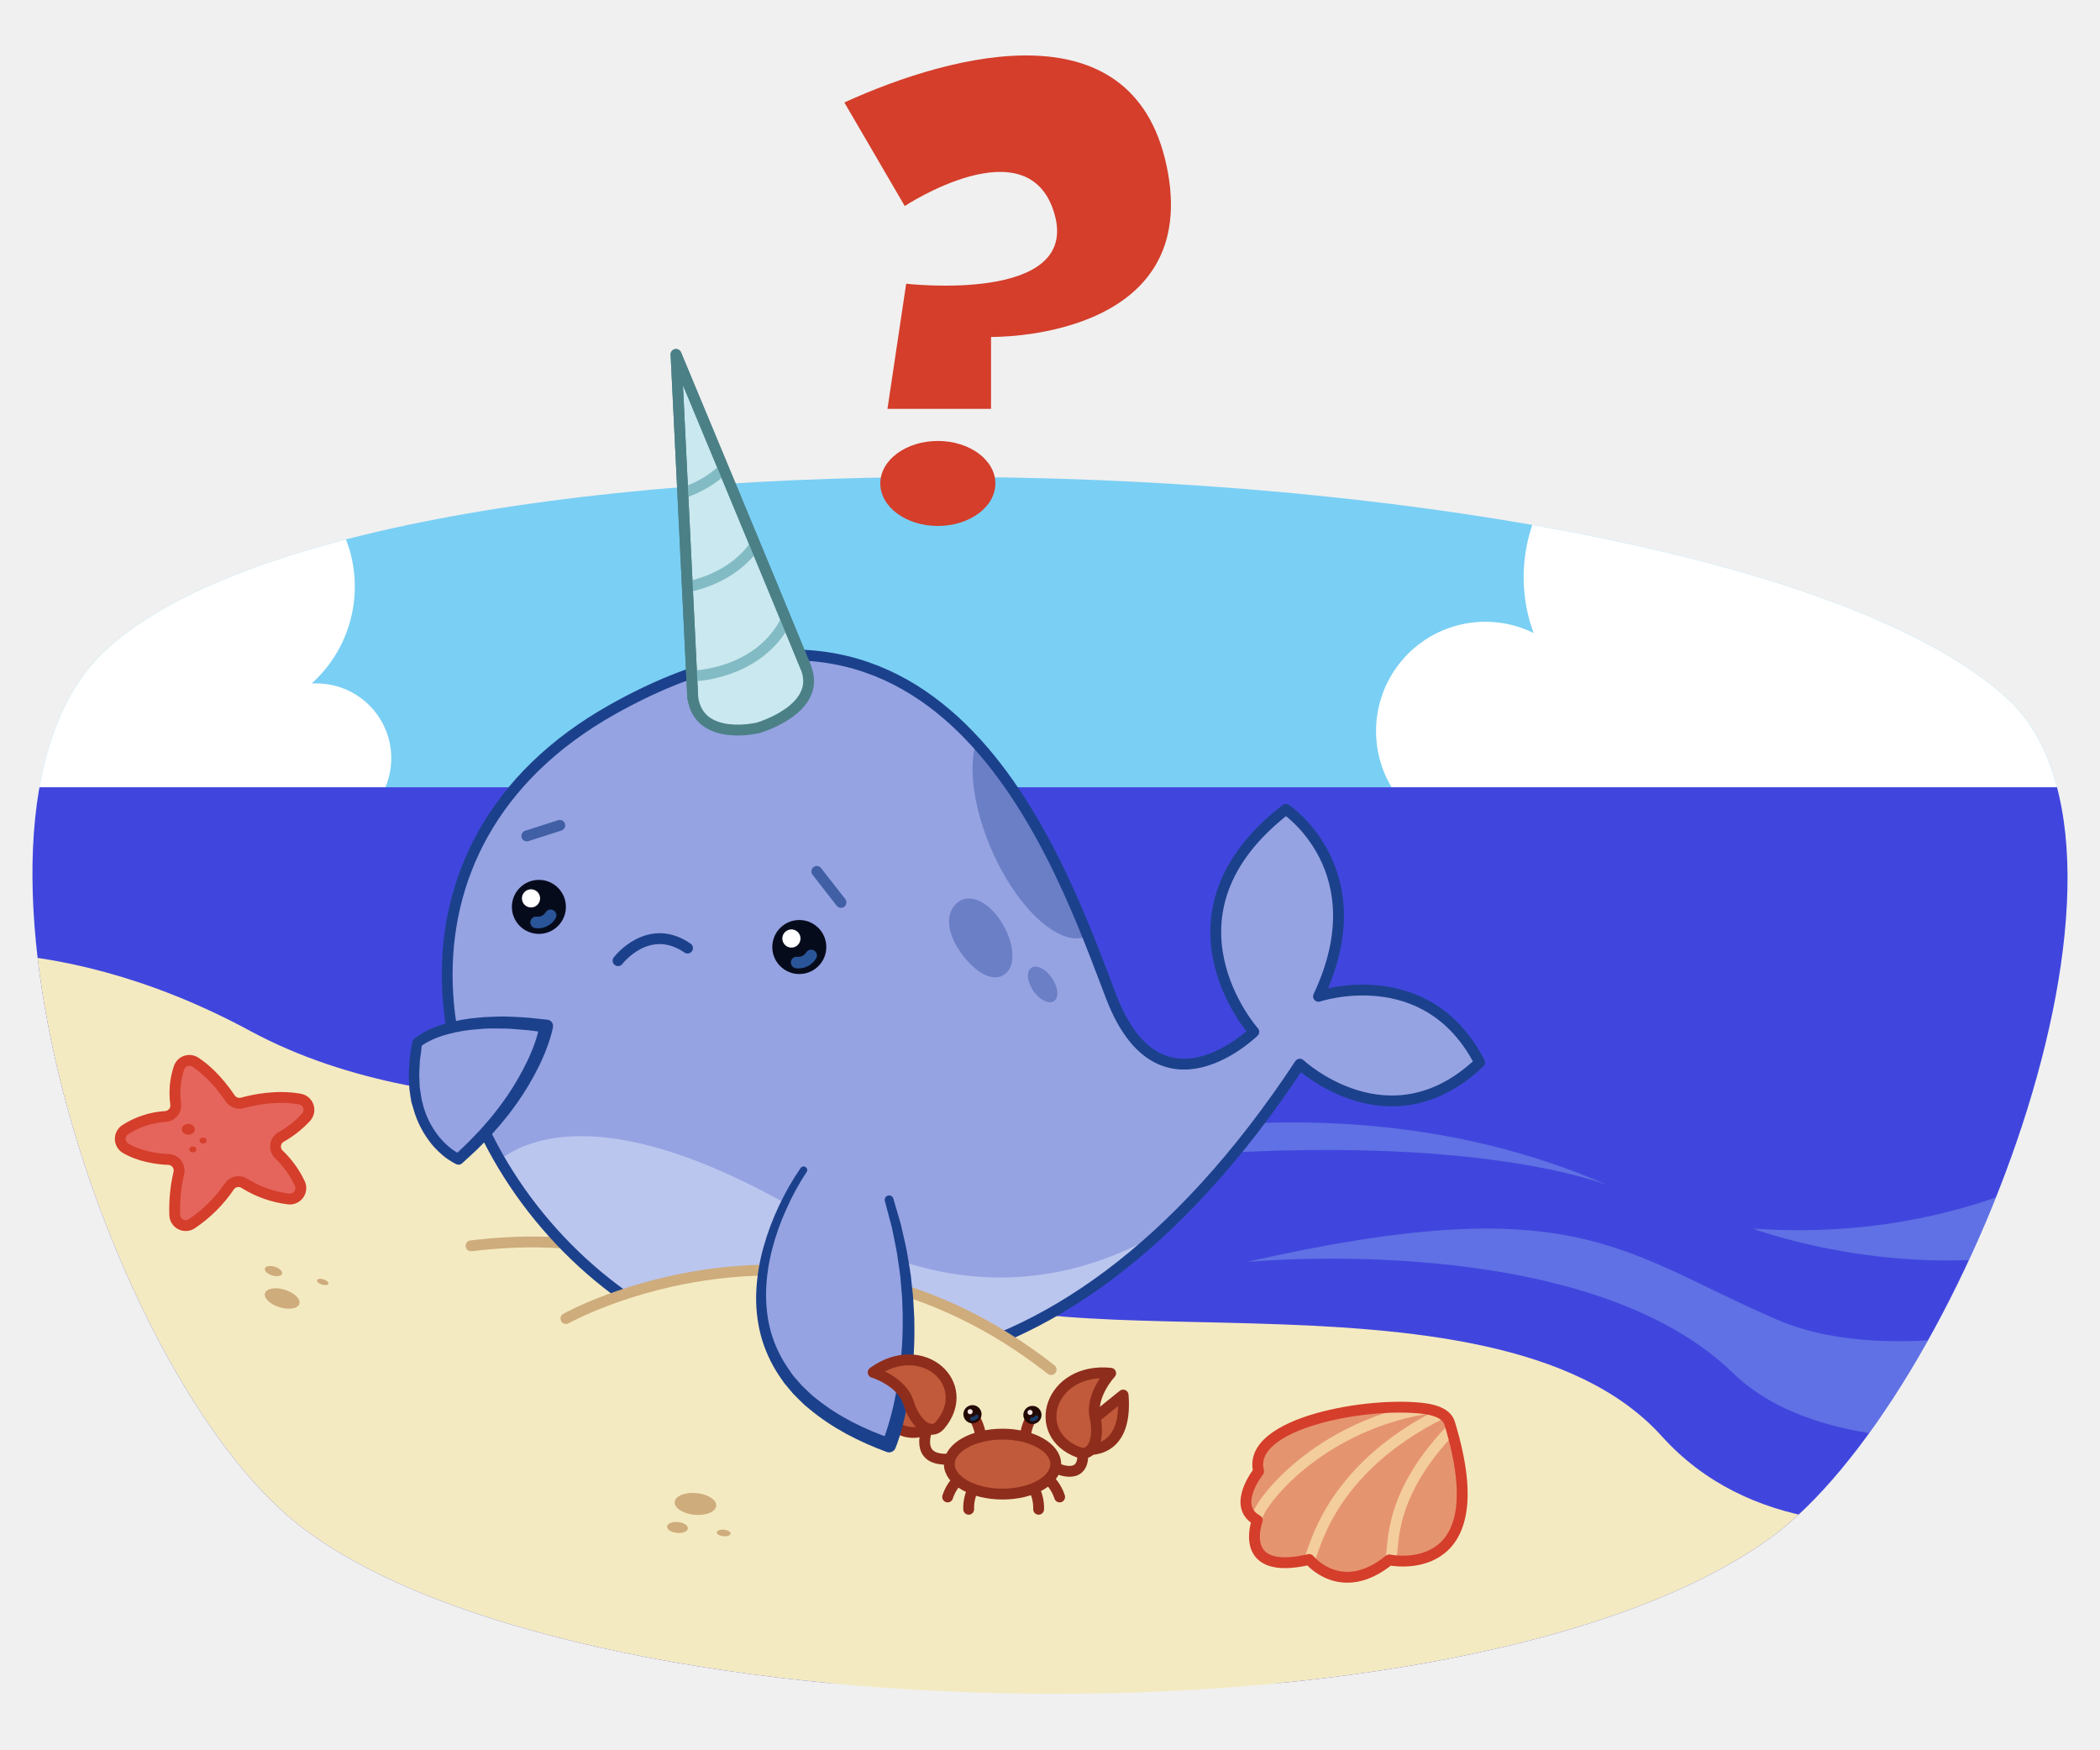
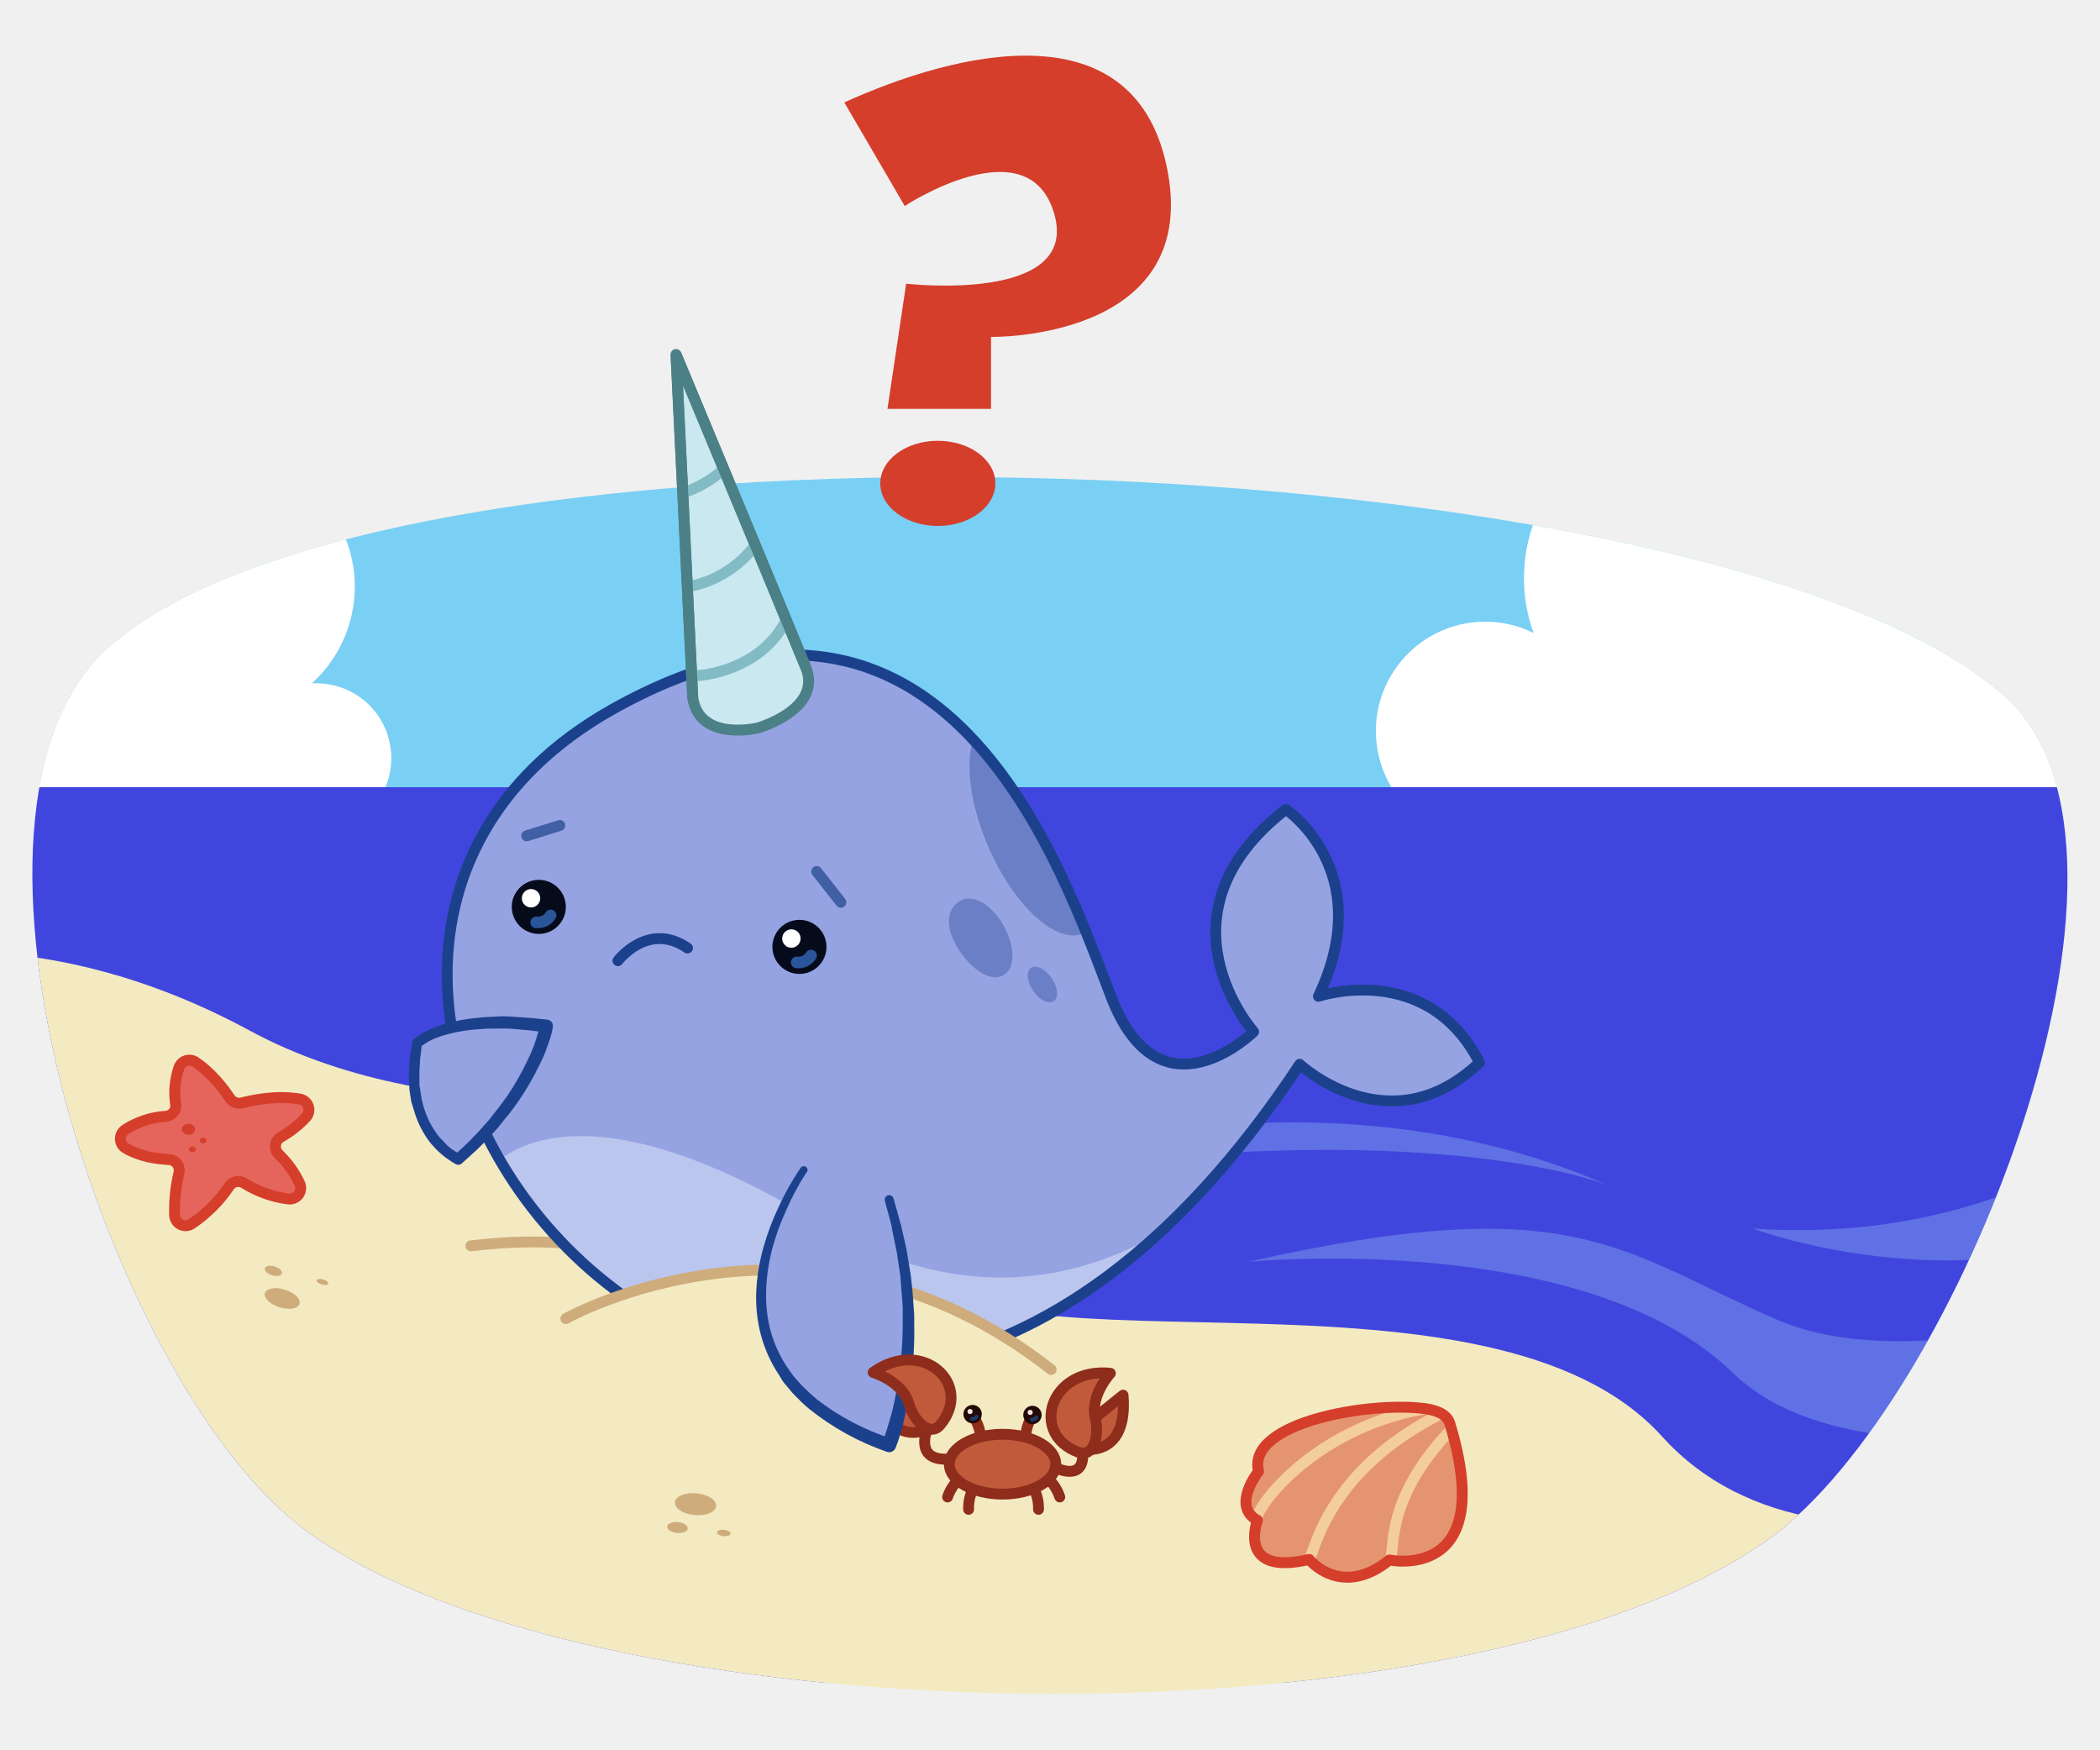
<svg xmlns="http://www.w3.org/2000/svg" viewBox="0 0 730 608">
  <defs>
-     <style>.cls-1,.cls-10,.cls-11,.cls-15,.cls-20,.cls-25,.cls-26,.cls-27,.cls-32{fill:none;}.cls-2{clip-path:url(#clip-path);}.cls-3{fill:#7acff4;}.cls-4{fill:#fff;}.cls-5{fill:#4046dd;}.cls-6{fill:#f4eac1;}.cls-7{opacity:0.4;}.cls-8{fill:#8eb2ed;}.cls-9{fill:#e59470;}.cls-10{stroke:#f4cd9d;}.cls-10,.cls-12{stroke-miterlimit:10;}.cls-10,.cls-12,.cls-15,.cls-28,.cls-32{stroke-width:3.77px;}.cls-11,.cls-12{stroke:#d43e2b;}.cls-11,.cls-15,.cls-20,.cls-24,.cls-25,.cls-26,.cls-27,.cls-28,.cls-32{stroke-linecap:round;stroke-linejoin:round;}.cls-11,.cls-20,.cls-24,.cls-25,.cls-26,.cls-27{stroke-width:3.77px;}.cls-12{fill:#e5655c;}.cls-13{fill:#d43e2b;}.cls-14{fill:#ceac7c;}.cls-15{stroke:#ceac7c;}.cls-16{fill:#96a3e2;}.cls-17{clip-path:url(#clip-path-2);}.cls-18{fill:#6b7fc6;}.cls-19{fill:#bbc6ef;}.cls-20,.cls-27{stroke:#1c418c;}.cls-21{fill:#1c418c;}.cls-22{fill:#060b1c;}.cls-23{fill:#2b5599;}.cls-24{fill:#cae8ef;}.cls-24,.cls-26{stroke:#4b8087;}.cls-25{stroke:#82bbc4;}.cls-27{opacity:0.7;}.cls-28{fill:#c15a3a;}.cls-28,.cls-32{stroke:#8e2d1c;}.cls-29{fill:#230906;}.cls-30{fill:#f4e4e4;}.cls-31{fill:#1a3b6b;}</style>
-     <clipPath id="clip-path">
-       <path class="cls-1" d="M37.34,225.4c99-89.61,559.88-73.53,660,17,59.4,53.72-17.08,245.3-82,292.2-105.42,76.16-418,69.56-512-5C36.88,476.91-25.56,282.32,37.34,225.4Z" />
+     <style>.a,.c,.d{fill:none}.h{fill:#fff}.q{stroke-width:3.8}.i{fill:#f4eac1}.j{fill:#8eb2ed}.c,.d,.l{stroke-width:3.77px}.c,.d,.l,.x{stroke-linecap:round;stroke-linejoin:round}.k{fill:#d43e2b}.m{fill:#ceac7c}.c{stroke:#ceac7c}.n{fill:#96a3e2}.o{fill:#6b7fc6}.d{stroke:#1c418c}.p{fill:#1c418c}.w{fill:#060b1c}.y{fill:#2b5599}.l{fill:#c15a3a;stroke:#8e2d1c}.r{fill:#230906}.u{fill:#f4e4e4}.v{fill:#1a3b6b}.aa{stroke:#4b8087}.ab{stroke:#d43e2b}</style>
+     <clipPath id="s">
+       <path d="M37.3 225.4c99-89.6 560-73.5 660 17 59.4 53.7-17 245.3-82 292.2-105.4 76.2-418 69.6-512-5-66.4-52.7-128.9-247.3-66-304.2z" class="a" />
    </clipPath>
-     <clipPath id="clip-path-2">
-       <path class="cls-1" d="M451.84,369.86c-172,260.76-406.1-29.29-239-123.24,116.5-65.5,156.5,56,173.5,100s49.5,12,49.5,12S399.67,318,447,281.29c0,0,32,21.33,11.34,65,0,0,37.66-12.67,56,23C483,399,451.84,369.86,451.84,369.86Z" />
+     <clipPath id="t">
+       <path d="M451.8 369.9c-172 260.7-406-29.3-239-123.3 116.5-65.5 156.5 56 173.5 100s49.5 12 49.5 12-36.1-40.6 11.2-77.3c0 0 32 21.3 11.3 65 0 0 37.7-12.7 56 23-31.3 29.7-62.5.6-62.5.6z" class="a" />
    </clipPath>
  </defs>
-   <g id="nellie5">
-     <g class="cls-2">
-       <rect class="cls-3" x="-28.27" y="153.81" width="816.61" height="119.81" />
-       <path class="cls-4" d="M752.34,286.87l-36-73.15L642,194.48A56.34,56.34,0,1,0,533.1,220a38,38,0,1,0,2.53,66.84Z" />
-       <path class="cls-4" d="M109.87,237.54c-.51,0-1,0-1.51,0a45.3,45.3,0,1,0-74.55-23.86c-29.23,2.63-61.5,5.24-67.47,4.49L-37,292.14l130.25-8.73a26,26,0,1,0,16.66-45.87Z" />
-       <rect class="cls-5" x="-19.66" y="273.62" width="772" height="311.33" />
-       <path class="cls-6" d="M-39,333.33s54-13.95,126,25c67.79,36.63,160.67,20.88,160.67,20.88s40.8,19.59,69.4,60.36,201.27-6.2,260.6,59.61,184,4.67,184,4.67l10.67,92-426.67,57.8-251.33-44S-57.66,483-58.33,481s-11.33-67.34-11.33-67.34Z" />
-       <g class="cls-7">
-         <path class="cls-8" d="M433.34,438.62s117.5-11.6,169,38.53c47.73,46.46,174.5,8.57,174.5,8.57l-4.5-44.3s-99.23,41.15-154.5,17.29C563.29,435.17,547.84,412.62,433.34,438.62Z" />
-         <path class="cls-8" d="M732.84,396.62s-46,35.79-123.5,30.4c0,0,55,20.6,111,5.6S732.84,396.62,732.84,396.62Z" />
-         <path class="cls-8" d="M559.34,412.12s-66.5-28-231.5,0C327.84,412.12,446.84,362.62,559.34,412.12Z" />
-       </g>
+   <g clip-path="url(#s)">
+     <path fill="#7acff4" d="M-28.3 153.8h816.6v119.8H-28.3z" />
+     <path d="M752.3 286.9l-36-73.2-74.3-19.2A56.3 56.3 0 1 0 533.1 220a38 38 0 1 0 2.5 66.8zm-642.4-49.4h-1.5a45.3 45.3 0 1 0-74.6-23.8 777.8 777.8 0 0 1-67.5 4.5l-3.3 74 130.3-8.8a26 26 0 1 0 16.6-45.9z" class="h" />
+     <path fill="#4046dd" d="M-19.7 273.6h772v311.3h-772z" />
+     <path d="M-39 333.3s54-14 126 25c67.8 36.7 160.7 21 160.7 21s40.8 19.5 69.4 60.3 201.2-6.2 260.6 59.6 184 4.7 184 4.7l10.6 92-426.6 57.8-251.4-44S-57.7 483-58.3 481s-11.4-67.3-11.4-67.3z" class="i" />
+     <g opacity=".4">
+       <path d="M433.3 438.6s117.5-11.6 169 38.5c47.8 46.5 174.5 8.6 174.5 8.6l-4.5-44.3s-99.2 41.2-154.5 17.3c-54.5-23.5-70-46-184.5-20z" class="j" />
+       <path d="M732.8 396.6s-46 35.8-123.5 30.4c0 0 55 20.6 111 5.6s12.5-36 12.5-36zm-173.5 15.5s-66.5-28-231.5 0c0 0 119-49.5 231.5 0z" class="j" />
    </g>
-     <path class="cls-9" d="M495.36,489.6c-16.18-.42-59.4-.52-57.84,21.79,0,0-9.62,12-.46,17,0,0-7.39,19.57,18.06,13.63,0,0,11,13.81,27.84.15,0,0,37.88,8.06,21-47.38C503.1,491.7,499.7,489.72,495.36,489.6Z" />
-     <path class="cls-10" d="M483,542.15c2.52-1.44-3.11-19.7,21.51-45.38" />
-     <path class="cls-10" d="M455.12,542c1.75-2.07,5.87-30.84,46.14-50.82" />
-     <path class="cls-10" d="M437.06,528.37c-2.14-2.18,18-31.7,58.3-38.77" />
-     <path class="cls-11" d="M495.36,489.6c-19-2.64-62.21,4.74-57.84,21.79,0,0-9.62,12-.46,17,0,0-7.39,19.57,18.06,13.63,0,0,11,13.81,27.84.15,0,0,37.88,8.06,21-47.38C503.1,491.7,499.66,490.2,495.36,489.6Z" />
-     <path class="cls-12" d="M61.07,383.65a27.33,27.33,0,0,1,1.16-12.51,3.79,3.79,0,0,1,5.63-2c3,1.94,7.44,5.66,12.17,12.62a3.85,3.85,0,0,0,4.18,1.58c4-1.11,12-2.78,20.06-1.34a3.81,3.81,0,0,1,2.09,6.35,35.24,35.24,0,0,1-8.56,6.78,3.82,3.82,0,0,0-.87,6.11,33.68,33.68,0,0,1,7.31,10.14,3.81,3.81,0,0,1-4,5.33,37.42,37.42,0,0,1-15.21-5.38,3.83,3.83,0,0,0-5.29,1,48.08,48.08,0,0,1-13.07,13,3.81,3.81,0,0,1-5.92-2.9,55.72,55.72,0,0,1,1.41-14.74A3.82,3.82,0,0,0,58.64,403c-4-.17-10-1-15-3.92a3.81,3.81,0,0,1-.09-6.45,29,29,0,0,1,13.93-4.58A3.84,3.84,0,0,0,61.07,383.65Z" />
-     <ellipse class="cls-13" cx="65.46" cy="392.5" rx="2.25" ry="1.88" />
-     <ellipse class="cls-13" cx="70.59" cy="396.39" rx="1.02" ry="1.23" transform="translate(-328.53 449.44) rotate(-87.47)" />
-     <ellipse class="cls-13" cx="67.02" cy="399.45" rx="1.02" ry="1.23" transform="translate(-334.99 448.81) rotate(-87.47)" />
-     <ellipse class="cls-14" cx="98.09" cy="451.29" rx="3.17" ry="6.25" transform="translate(-361.96 410.76) rotate(-72.7)" />
-     <ellipse class="cls-14" cx="95.07" cy="441.77" rx="1.58" ry="3.13" transform="translate(-354.99 401.18) rotate(-72.7)" />
-     <ellipse class="cls-14" cx="112.2" cy="445.54" rx="0.95" ry="2.07" transform="translate(-346.55 420.2) rotate(-72.7)" />
-     <ellipse class="cls-14" cx="241.74" cy="522.68" rx="3.79" ry="7.24" transform="translate(-301.36 714.19) rotate(-84.6)" />
-     <ellipse class="cls-14" cx="235.49" cy="530.85" rx="1.9" ry="3.62" transform="translate(-315.15 715.38) rotate(-84.6)" />
-     <ellipse class="cls-14" cx="251.57" cy="532.77" rx="1.14" ry="2.4" transform="translate(-302.5 733.12) rotate(-84.6)" />
-     <path class="cls-15" d="M163.74,433c15.61-1.82,36.34-2.79,59.34,3.84" />
-     <path class="cls-16" d="M451.84,369.86c-172,260.76-406.1-29.29-239-123.24,116.5-65.5,156.5,56,173.5,100s49.5,12,49.5,12S399.67,318,447,281.29c0,0,32,21.33,11.34,65,0,0,37.66-12.67,56,23C483,399,451.84,369.86,451.84,369.86Z" />
-     <g class="cls-17">
-       <ellipse class="cls-18" cx="360.33" cy="286.78" rx="18.34" ry="40.74" transform="matrix(0.92, -0.4, 0.4, 0.92, -84.68, 168.26)" />
-       <path class="cls-18" d="M350,338c-4.7,4.53-11.89-.75-16.49-7.57s-4.94-13.8-.17-17.12c3.71-2.59,9.78-.29,14.38,6.53S353.3,334.74,350,338Z" />
-       <ellipse class="cls-18" cx="362.45" cy="342.15" rx="3.94" ry="7" transform="translate(-129.82 264.02) rotate(-34.33)" />
-       <path class="cls-19" d="M167,410.12s23.07-42.5,117,14.5S442.34,394.9,442.34,394.9l-36,81.11-162,35.61-95.52-32.5-14-32Z" />
-     </g>
-     <path class="cls-20" d="M451.84,369.86c-172,260.76-406.1-29.29-239-123.24,116.5-65.5,156.5,56,173.5,100s49.5,12,49.5,12S399.67,318,447,281.29c0,0,32,21.33,11.34,65,0,0,37.66-12.67,56,23C483,399,451.84,369.86,451.84,369.86Z" />
-     <path class="cls-16" d="M145,362.62s10.45-10.8,45-6c0,0-3.66,22.55-30.66,46.32C159.34,402.94,139,394.29,145,362.62Z" />
-     <path class="cls-21" d="M143.4,361.79a3.26,3.26,0,0,1,.51-.63l.17-.14.33-.29.66-.5c.44-.31.88-.61,1.33-.89s.9-.53,1.36-.78l1.38-.69a40.59,40.59,0,0,1,5.72-2.11,59.16,59.16,0,0,1,11.8-2.1c2-.23,4-.21,6-.32s3.95,0,5.93.07,3.94.22,5.9.38l5.87.64h0a2.17,2.17,0,0,1,1.88,2.41l0,.14a34.8,34.8,0,0,1-.94,3.69c-.37,1.16-.74,2.33-1.18,3.46l-.65,1.7-.71,1.67c-.46,1.12-1,2.2-1.52,3.29a95.8,95.8,0,0,1-7.36,12.39c-1.41,1.94-2.79,3.9-4.34,5.73-.76.92-1.48,1.88-2.28,2.76l-2.39,2.68c-.78.9-1.63,1.75-2.47,2.6l-2.52,2.54c-1.72,1.65-3.51,3.23-5.26,4.85h0a1.78,1.78,0,0,1-1.95.31,15.12,15.12,0,0,1-1.47-.78,14.79,14.79,0,0,1-1.32-.84,12.83,12.83,0,0,1-1.25-.9c-.4-.33-.83-.62-1.2-1a26.18,26.18,0,0,1-2.21-2.13l-1-1.12-.94-1.2a33.63,33.63,0,0,1-5.43-10.81L143,383c-.22-1-.31-2-.47-3l-.21-1.49a14.71,14.71,0,0,1-.09-1.49l-.13-3c0-2,.18-4,.27-5.93C142.67,366,143,363.88,143.4,361.79Zm3.21,1.67c-.17,1.69-.38,3.35-.63,5-.07,1.85-.25,3.7-.23,5.54l.12,2.76c0,.46,0,.92.08,1.37l.21,1.36c.15.9.23,1.82.43,2.7l.68,2.64a29.9,29.9,0,0,0,4.84,9.59l.83,1.06.91,1a22.46,22.46,0,0,0,1.93,1.85c.33.31.7.56,1,.84a11.22,11.22,0,0,0,1.08.77,10.85,10.85,0,0,0,1.11.7,10.43,10.43,0,0,0,1.06.57l-2,.32h0c1.68-1.6,3.39-3.15,5-4.77l2.4-2.5c.81-.83,1.62-1.66,2.36-2.54l2.28-2.62c.77-.86,1.44-1.8,2.17-2.69,1.46-1.78,2.77-3.69,4.11-5.56a93,93,0,0,0,6.87-11.92c.48-1,1-2.06,1.4-3.12l.65-1.58.59-1.6c.4-1.07.73-2.15,1-3.22s.61-2.21.78-3.15l1.88,2.55h0l-5.68-.71c-1.89-.19-3.79-.31-5.69-.47s-3.79-.15-5.69-.17-3.79,0-5.66.21a54.7,54.7,0,0,0-11.08,1.76,36.29,36.29,0,0,0-5.2,1.81l-1.23.59c-.4.2-.78.43-1.17.64s-.75.47-1.11.71l-.5.37-.22.18-.11.09A1,1,0,0,0,146.61,363.46Z" />
-     <circle class="cls-22" cx="187.33" cy="315.2" r="9.39" />
-     <circle class="cls-4" cx="184.59" cy="312.24" r="3.16" />
-     <path class="cls-23" d="M192.43,316.41a2,2,0,0,0-2.76.69,3.16,3.16,0,0,1-3.06,1.49,2,2,0,1,0-.49,4,8.81,8.81,0,0,0,1,.06,7.09,7.09,0,0,0,6-3.47A2,2,0,0,0,192.43,316.41Z" />
-     <circle class="cls-22" cx="277.85" cy="329.15" r="9.39" />
-     <circle class="cls-4" cx="275.11" cy="326.19" r="3.16" />
-     <path class="cls-23" d="M283,330.36a2,2,0,0,0-2.76.69,3.16,3.16,0,0,1-3.06,1.49,2,2,0,0,0-.49,4,7.17,7.17,0,0,0,7-3.41A2,2,0,0,0,283,330.36Z" />
-     <path class="cls-24" d="M240.81,242.42C239.11,208,235,123.19,235,123.19s32.79,78.67,45,108.48c6.28,14.79-16.47,21.3-16.47,21.3S243,258,240.81,242.42Z" />
-     <path class="cls-25" d="M241,234.9c4.12-.05,23.24-2.27,32-18.76" />
-     <path class="cls-25" d="M238.9,204c6.74-1.39,16.85-5.06,23.48-14.3" />
-     <path class="cls-25" d="M237.32,171.34a38.21,38.21,0,0,0,14.09-8.16" />
-     <path class="cls-26" d="M240.81,242.42C239.11,208,235,123.19,235,123.19s32.79,78.67,45,108.48" />
-     <line class="cls-27" x1="283.93" y1="302.87" x2="292.34" y2="313.64" />
-     <line class="cls-27" x1="183.13" y1="290.54" x2="194.59" y2="286.87" />
-     <path class="cls-6" d="M196.72,458.29s85.06-47.9,168.67,17.72-181,26.28-181,26.28Z" />
-     <path class="cls-15" d="M196.72,458.29s85.06-47.9,168.67,17.72" />
-     <path class="cls-28" d="M324.54,495.38s-11.83,9.86-21-9.66l18.64,2.95Z" />
-     <path class="cls-16" d="M279.34,406.62S231,474.29,309,502.29c0,0,15.34-36.33,0-85.33" />
-     <path class="cls-21" d="M280.38,407.37a89.41,89.41,0,0,0-7.06,12.95,84.85,84.85,0,0,0-4.91,13.91c-2.44,9.48-3,19.52-.4,28.8a43.65,43.65,0,0,0,6.19,12.9l1,1.47.53.73.59.67,2.37,2.72c.85.85,1.74,1.66,2.61,2.5.45.4.86.84,1.33,1.22l1.42,1.12c7.56,6.05,16.47,10.41,25.74,13.62h0l-3.09,1.35c.29-.71.62-1.56.9-2.37s.56-1.66.83-2.5c.55-1.67,1-3.39,1.45-5.09s.87-3.43,1.19-5.18.71-3.48,1-5.24a133.94,133.94,0,0,0,1.73-21.27c0-.89,0-1.78,0-2.67l-.09-2.68c-.05-1.78-.09-3.57-.29-5.34l-.46-5.34c-.21-1.77-.49-3.53-.74-5.3-.41-3.56-1.27-7-1.95-10.55l-.27-1.31c-.1-.44-.23-.86-.34-1.3l-.69-2.59-1.39-5.19,0-.09a1.53,1.53,0,0,1,2.94-.82l1.54,5.26.76,2.63c.13.44.26.88.38,1.32l.3,1.34c.78,3.57,1.72,7.11,2.23,10.74.29,1.81.62,3.61.87,5.42l.59,5.46c.24,1.82.32,3.65.42,5.48l.15,2.75c.05.91.1,1.83.08,2.75a137,137,0,0,1-1.31,22c-.22,1.83-.55,3.64-.88,5.45s-.74,3.61-1.12,5.42c-.2.9-.45,1.79-.68,2.69s-.46,1.79-.73,2.68-.52,1.78-.83,2.67-.59,1.75-1,2.72a2.39,2.39,0,0,1-3.08,1.36h0c-9.56-3.52-18.85-8.26-26.82-14.9l-1.5-1.23c-.5-.42-.94-.9-1.41-1.35-.92-.92-1.86-1.81-2.76-2.75l-2.52-3-.62-.75-.56-.81-1.11-1.61a47.4,47.4,0,0,1-6.46-14.2,51.28,51.28,0,0,1-1.54-15.43,68.5,68.5,0,0,1,2.5-15.16,88.93,88.93,0,0,1,5.35-14.29,92.25,92.25,0,0,1,7.58-13.25,1.28,1.28,0,0,1,2.11,1.44Z" />
-     <ellipse class="cls-28" cx="348.5" cy="508.87" rx="18.5" ry="10.42" />
-     <path class="cls-28" d="M377,503.71s15.17,2.66,13.42-18.84l-14.7,11.84Z" />
-     <path class="cls-28" d="M375,504.79c-17.25-6.33-10.08-29.67,11.09-27.5,0,0-7.12,7.58-5.42,15.25S379.74,506.53,375,504.79Z" />
-     <path class="cls-28" d="M326.81,495.32c11.82-14.08-6-30.75-23.29-18.34,0,0,9.94,3,12.28,10.54S323.57,499.19,326.81,495.32Z" />
-     <path class="cls-28" d="M332.91,514.47a15.08,15.08,0,0,0-3.49,5.82" />
-     <path class="cls-28" d="M338.12,491.79s2.68,3.81,2.68,7.61" />
-     <path class="cls-28" d="M359.24,491.53s-2.68,3.81-2.68,7.61" />
-     <path class="cls-28" d="M338.06,517.92a15,15,0,0,0-1.33,6.65" />
-     <path class="cls-28" d="M364.87,514.47a15.12,15.12,0,0,1,3.48,5.82" />
-     <path class="cls-28" d="M359.71,517.92a15.08,15.08,0,0,1,1.34,6.65" />
-     <circle class="cls-29" cx="338.05" cy="491.53" r="3.16" />
-     <circle class="cls-30" cx="337.23" cy="490.64" r="0.89" />
-     <path class="cls-31" d="M339.82,491.77a.64.64,0,0,0-.88.22,1,1,0,0,1-1,.48.64.64,0,0,0-.15,1.28l.33,0a2.27,2.27,0,0,0,1.91-1.11A.64.64,0,0,0,339.82,491.77Z" />
-     <circle class="cls-29" cx="358.89" cy="491.79" r="3.16" />
-     <circle class="cls-30" cx="358.06" cy="490.9" r="0.89" />
-     <path class="cls-31" d="M360.65,492a.65.65,0,0,0-.88.22,1,1,0,0,1-1,.48.65.65,0,0,0-.72.56.64.64,0,0,0,.56.72l.33,0a2.3,2.3,0,0,0,1.92-1.11A.65.65,0,0,0,360.65,492Z" />
-     <path class="cls-32" d="M322.4,496.48s-5,11.48,7.6,10.64" />
-     <path class="cls-32" d="M366.87,510.13s9.55,4.83,9.55-4.44" />
-     <path class="cls-20" d="M214.84,333.9s10.5-13.77,24.16-4.38" />
-     <path class="cls-13" d="M293.51,35.61l21,36s43.12-28.45,52.06,2.78S315,98.61,315,98.61l-6.5,43.5h36v-25s72,1.33,61.5-57.08S332,18.11,293.51,35.61Z" />
-     <ellipse class="cls-13" cx="326.01" cy="168.03" rx="20" ry="14.77" />
  </g>
+   <path fill="#e59470" d="M495.4 489.6c-16.2-.4-59.4-.5-57.9 21.8 0 0-9.6 12-.4 17 0 0-7.4 19.6 18 13.6 0 0 11 13.8 27.9.2 0 0 37.8 8 21-47.4-.9-3.1-4.3-5-8.6-5.2z" />
+   <path fill="none" stroke="#f4cd9d" stroke-miterlimit="10" stroke-width="3.8" d="M483 542.1c2.5-1.4-3.1-19.7 21.5-45.3M455.1 542c1.8-2 5.9-30.8 46.2-50.8M437 528.4c-2-2.2 18-31.7 58.4-38.8" />
+   <path d="M495.4 489.6c-19-2.6-62.2 4.7-57.9 21.8 0 0-9.6 12-.4 17 0 0-7.4 19.6 18 13.6 0 0 11 13.8 27.9.2 0 0 37.8 8 21-47.4-.9-3.1-4.3-4.6-8.6-5.2z" class="a x q ab" />
+   <path fill="#e5655c" stroke-miterlimit="10" d="M61 383.6a27.3 27.3 0 0 1 1.2-12.5 3.8 3.8 0 0 1 5.7-2c3 2 7.4 5.7 12.1 12.7a3.9 3.9 0 0 0 4.2 1.5c4-1 12-2.7 20-1.3a3.8 3.8 0 0 1 2.2 6.3 35.2 35.2 0 0 1-8.6 6.8 3.8 3.8 0 0 0-.9 6.1 33.7 33.7 0 0 1 7.3 10.2 3.8 3.8 0 0 1-4 5.3 37.4 37.4 0 0 1-15.2-5.4 3.8 3.8 0 0 0-5.3 1 48 48 0 0 1-13 13 3.8 3.8 0 0 1-6-2.9 55.7 55.7 0 0 1 1.5-14.7 3.8 3.8 0 0 0-3.6-4.7c-4-.2-10-1-15-4a3.8 3.8 0 0 1 0-6.4 29 29 0 0 1 13.9-4.6 3.8 3.8 0 0 0 3.6-4.4z" class="ab q" />
+   <ellipse cx="65.5" cy="392.5" class="k" rx="2.3" ry="1.9" />
+   <ellipse cx="70.6" cy="396.4" class="k" rx="1" ry="1.2" transform="rotate(-87.5 70.6 396.4)" />
+   <ellipse cx="67" cy="399.4" class="k" rx="1" ry="1.2" transform="rotate(-87.5 67 399.5)" />
+   <ellipse cx="98.1" cy="451.3" class="m" rx="3.2" ry="6.3" transform="rotate(-72.7 98.1 451.3)" />
+   <ellipse cx="95.1" cy="441.8" class="m" rx="1.6" ry="3.1" transform="rotate(-72.7 95 441.8)" />
+   <ellipse cx="112.2" cy="445.5" class="m" rx=".9" ry="2.1" transform="rotate(-72.7 112.2 445.6)" />
+   <ellipse cx="241.7" cy="522.7" class="m" rx="3.8" ry="7.2" transform="rotate(-84.6 241.8 522.7)" />
+   <ellipse cx="235.5" cy="530.9" class="m" rx="1.9" ry="3.6" transform="rotate(-84.6 235.5 530.9)" />
+   <ellipse cx="251.6" cy="532.8" class="m" rx="1.1" ry="2.4" transform="rotate(-84.6 251.6 532.8)" />
+   <path d="M163.7 433c15.7-1.8 36.4-2.8 59.4 3.8" class="c" />
+   <path d="M451.8 369.9c-172 260.7-406-29.3-239-123.3 116.5-65.5 156.5 56 173.5 100s49.5 12 49.5 12-36.1-40.6 11.2-77.3c0 0 32 21.3 11.3 65 0 0 37.7-12.7 56 23-31.3 29.7-62.5.6-62.5.6z" class="n" />
+   <g clip-path="url(#t)">
+     <ellipse cx="360.3" cy="286.8" class="o" rx="18.3" ry="40.7" transform="rotate(-23.5 361 286.8)" />
+     <path d="M350 338c-4.7 4.5-11.9-.8-16.5-7.6s-5-13.8-.2-17c3.7-2.7 9.8-.4 14.4 6.4s5.6 15 2.3 18.2z" class="o" />
+     <ellipse cx="362.4" cy="342.1" class="o" rx="3.9" ry="7" transform="rotate(-34.3 362.5 342.2)" />
+     <path fill="#bbc6ef" d="M167 410.1s23-42.5 117 14.5S442.3 395 442.3 395l-36 81.1-162 35.6-95.5-32.5-14-32z" />
+   </g>
+   <path d="M451.8 369.9c-172 260.7-406-29.3-239-123.3 116.5-65.5 156.5 56 173.5 100s49.5 12 49.5 12-36.1-40.6 11.2-77.3c0 0 32 21.3 11.3 65 0 0 37.7-12.7 56 23-31.3 29.7-62.5.6-62.5.6z" class="d" />
+   <path d="M145 362.6s10.4-10.8 45-6c0 0-3.7 22.6-30.7 46.3 0 0-20.3-8.6-14.3-40.3z" class="n" />
+   <path d="M143.4 361.8a3.3 3.3 0 0 1 .5-.6l.2-.2.3-.3.7-.5a28 28 0 0 1 2.7-1.6l1.3-.7a40.6 40.6 0 0 1 5.8-2.1 59.2 59.2 0 0 1 11.8-2.1c2-.3 4-.2 6-.4s4 0 5.9.1l5.9.4 5.9.6a2.2 2.2 0 0 1 1.8 2.4v.2a34.8 34.8 0 0 1-.9 3.7c-.4 1.1-.7 2.3-1.2 3.4l-.6 1.7-.7 1.7-1.6 3.3a95.8 95.8 0 0 1-7.3 12.4c-1.4 2-2.8 3.9-4.4 5.7l-2.2 2.8-2.4 2.7-2.5 2.6-2.5 2.5-5.3 4.8a1.8 1.8 0 0 1-2 .4 15.1 15.1 0 0 1-1.4-.8 14.8 14.8 0 0 1-1.3-.9 12.8 12.8 0 0 1-1.3-.9l-1.2-1a26.2 26.2 0 0 1-2.2-2.1l-1-1.1-1-1.2a33.6 33.6 0 0 1-5.3-10.8l-.9-2.9-.5-3-.2-1.5a14.7 14.7 0 0 1 0-1.5l-.2-3 .3-6 1-6.2zm3.2 1.7l-.6 5c0 1.8-.3 3.7-.2 5.5v2.8c0 .4 0 .9.2 1.3l.2 1.4.4 2.7.7 2.6a29.9 29.9 0 0 0 4.8 9.6l.8 1 1 1a22.5 22.5 0 0 0 1.9 2l1 .8a11.2 11.2 0 0 0 1 .7 10.8 10.8 0 0 0 1.2.7 10.4 10.4 0 0 0 1 .6l-2 .3 5-4.7 2.4-2.5a47 47 0 0 0 2.4-2.6l2.3-2.6 2.1-2.7c1.5-1.8 2.8-3.7 4.2-5.6a93 93 0 0 0 6.8-11.9l1.4-3 .7-1.7.6-1.6 1-3.2c.3-1 .6-2.2.7-3.1l2 2.5-5.8-.7-5.6-.5c-2-.2-3.8-.1-5.7-.1s-3.8 0-5.7.2a54.7 54.7 0 0 0-11 1.7 36.3 36.3 0 0 0-5.3 1.8l-1.2.6-1.2.7-1 .7-.6.3-.2.2-.1.1a1 1 0 0 0 .4-.3z" class="p" />
+   <circle cx="187.3" cy="315.2" r="9.4" class="w" />
+   <circle cx="184.6" cy="312.2" r="3.2" class="h" />
+   <path d="M192.4 316.4a2 2 0 0 0-2.7.7 3.2 3.2 0 0 1-3 1.5 2 2 0 1 0-.6 4 8.8 8.8 0 0 0 1 0 7 7 0 0 0 6-3.4 2 2 0 0 0-.7-2.8z" class="y" />
+   <circle cx="277.9" cy="329.1" r="9.4" class="w" />
+   <circle cx="275.1" cy="326.2" r="3.2" class="h" />
+   <path d="M283 330.4a2 2 0 0 0-2.8.7 3.2 3.2 0 0 1-3 1.4 2 2 0 0 0-.5 4 7.2 7.2 0 0 0 7-3.4 2 2 0 0 0-.7-2.7z" class="y" />
+   <path fill="#cae8ef" d="M240.8 242.4L235 123.2s32.8 78.7 45 108.5c6.3 14.8-16.5 21.3-16.5 21.3s-20.5 5-22.7-10.6z" class="aa q" />
+   <path fill="none" stroke="#82bbc4" stroke-linecap="round" stroke-linejoin="round" stroke-width="3.8" d="M241 234.9c4.1 0 23.2-2.3 32-18.8M238.9 204a38 38 0 0 0 23.5-14.3m-25.1-18.4a38.2 38.2 0 0 0 14.1-8.1" />
+   <path d="M240.8 242.4L235 123.2s32.8 78.7 45 108.5" class="aa a x q" />
+   <path fill="none" stroke="#1c418c" stroke-linecap="round" stroke-linejoin="round" stroke-width="3.8" d="M283.9 302.9l8.4 10.7m-109.2-23.1l11.5-3.6" opacity=".7" />
+   <path d="M196.7 458.3s85-48 168.7 17.7-181 26.3-181 26.3z" class="i" />
+   <path d="M196.7 458.3s85-48 168.7 17.7" class="c" />
+   <path d="M324.5 495.4s-11.8 9.8-21-9.7l18.7 3z" class="l" />
+   <path d="M279.3 406.6S231 474.3 309 502.3c0 0 15.3-36.3 0-85.3" class="n" />
+   <path d="M280.4 407.4a89.4 89.4 0 0 0-7 13 84.8 84.8 0 0 0-5 13.8c-2.4 9.5-3 19.6-.4 28.8a43.6 43.6 0 0 0 6.2 13l1 1.4.5.7.6.7 2.4 2.7 2.6 2.5 1.3 1.2 1.4 1.2a86 86 0 0 0 25.8 13.6l-3.1 1.3a47.7 47.7 0 0 0 1.7-4.8l1.5-5.1c.5-1.7.8-3.5 1.2-5.2l1-5.2a134 134 0 0 0 1.7-21.3v-5.4l-.4-5.3-.4-5.3-.8-5.3c-.4-3.6-1.3-7-2-10.6l-.2-1.3-.3-1.3-.7-2.6-1.4-5.2a1.5 1.5 0 0 1 3-.9l1.5 5.3.7 2.6.4 1.3.3 1.4c.8 3.5 1.7 7 2.2 10.7l.9 5.4.6 5.5.4 5.5.2 2.7v2.8a137 137 0 0 1-1.3 22l-.8 5.4-1.2 5.4-.6 2.7-.8 2.7-.8 2.7-1 2.7a2.4 2.4 0 0 1-3 1.3 90.3 90.3 0 0 1-27-14.9l-1.4-1.2-1.4-1.3-2.8-2.8-2.5-3-.6-.7-.6-.8-1-1.7a47.4 47.4 0 0 1-6.5-14.2 51.3 51.3 0 0 1-1.6-15.4 68.5 68.5 0 0 1 2.5-15.1 89 89 0 0 1 5.4-14.3 92.3 92.3 0 0 1 7.5-13.3 1.3 1.3 0 0 1 2.2 1.5z" class="p" />
+   <ellipse cx="348.5" cy="508.9" class="l" rx="18.5" ry="10.4" />
+   <path d="M377 503.7s15.2 2.7 13.4-18.8l-14.7 11.8z" class="l" />
+   <path d="M375 504.8c-17.3-6.3-10-29.7 11-27.5 0 0-7 7.6-5.3 15.2s-1 14-5.7 12.3zm-48.2-9.5c11.8-14-6-30.7-23.3-18.3 0 0 10 3 12.3 10.5s7.8 11.7 11 7.8zm6.2 19.2a15 15 0 0 0-3.6 5.8m8.7-28.5s2.7 3.8 2.7 7.6m18.4-7.9s-2.6 3.8-2.6 7.6M338 518a15 15 0 0 0-1.3 6.6m28.2-10.1a15.1 15.1 0 0 1 3.5 5.8m-8.7-2.3a15 15 0 0 1 1.3 6.6" class="l" />
+   <circle cx="338.1" cy="491.5" r="3.2" class="r" />
+   <circle cx="337.2" cy="490.6" r=".9" class="u" />
+   <path d="M339.8 491.8a.6.6 0 0 0-.9.2 1 1 0 0 1-1 .5.6.6 0 0 0-.1 1.3h.3a2.3 2.3 0 0 0 2-1.2.6.6 0 0 0-.3-.8z" class="v" />
+   <circle cx="358.9" cy="491.8" r="3.2" class="r" />
+   <circle cx="358.1" cy="490.9" r=".9" class="u" />
+   <path d="M360.6 492a.7.7 0 0 0-.8.2 1 1 0 0 1-1 .5.7.7 0 0 0-.8.6.6.6 0 0 0 .6.7h.3a2.3 2.3 0 0 0 2-1.1.7.7 0 0 0-.3-.9z" class="v" />
+   <path fill="none" stroke="#8e2d1c" stroke-linecap="round" stroke-linejoin="round" stroke-width="3.8" d="M322.4 496.5s-5 11.5 7.6 10.6m36.9 3s9.5 4.9 9.5-4.4" />
+   <path d="M214.8 333.9s10.5-13.8 24.2-4.4" class="d" />
+   <path d="M293.5 35.6l21 36s43.1-28.4 52 2.8S315 98.6 315 98.6l-6.5 43.5h36v-25s72 1.3 61.5-57-74-42-112.5-24.5z" class="k" />
+   <ellipse cx="326" cy="168" class="k" rx="20" ry="14.8" />
</svg>
